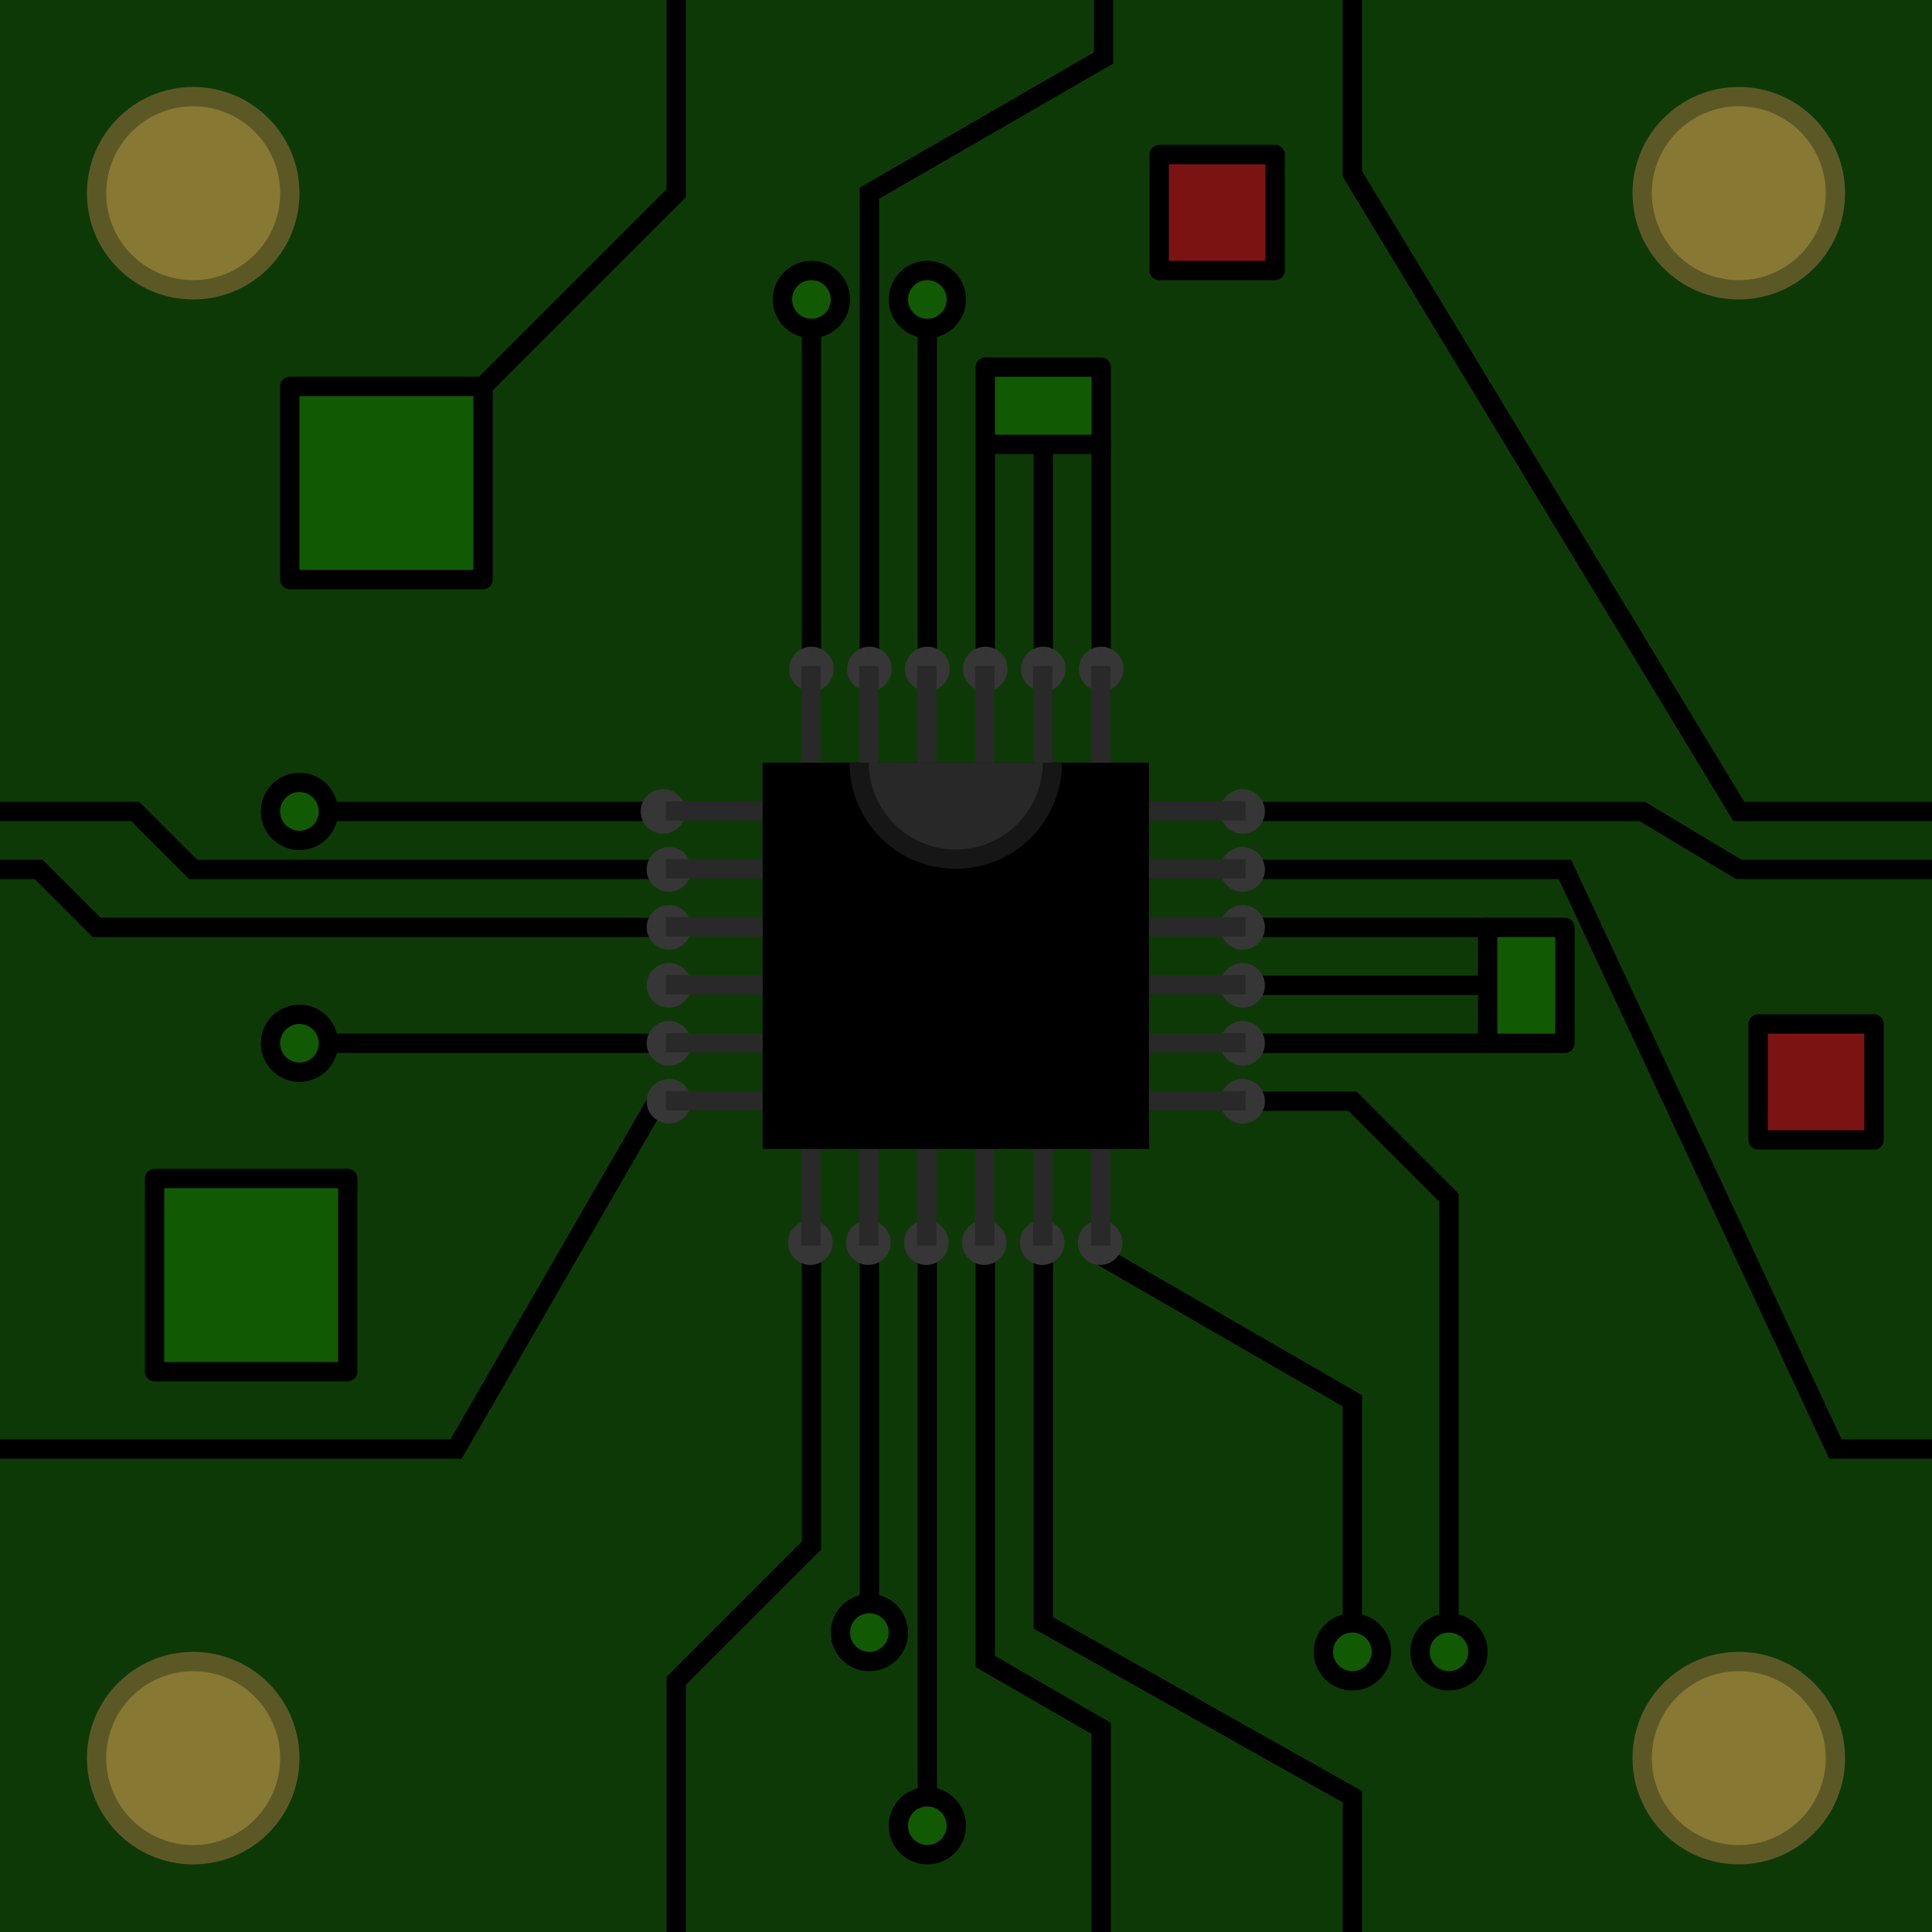
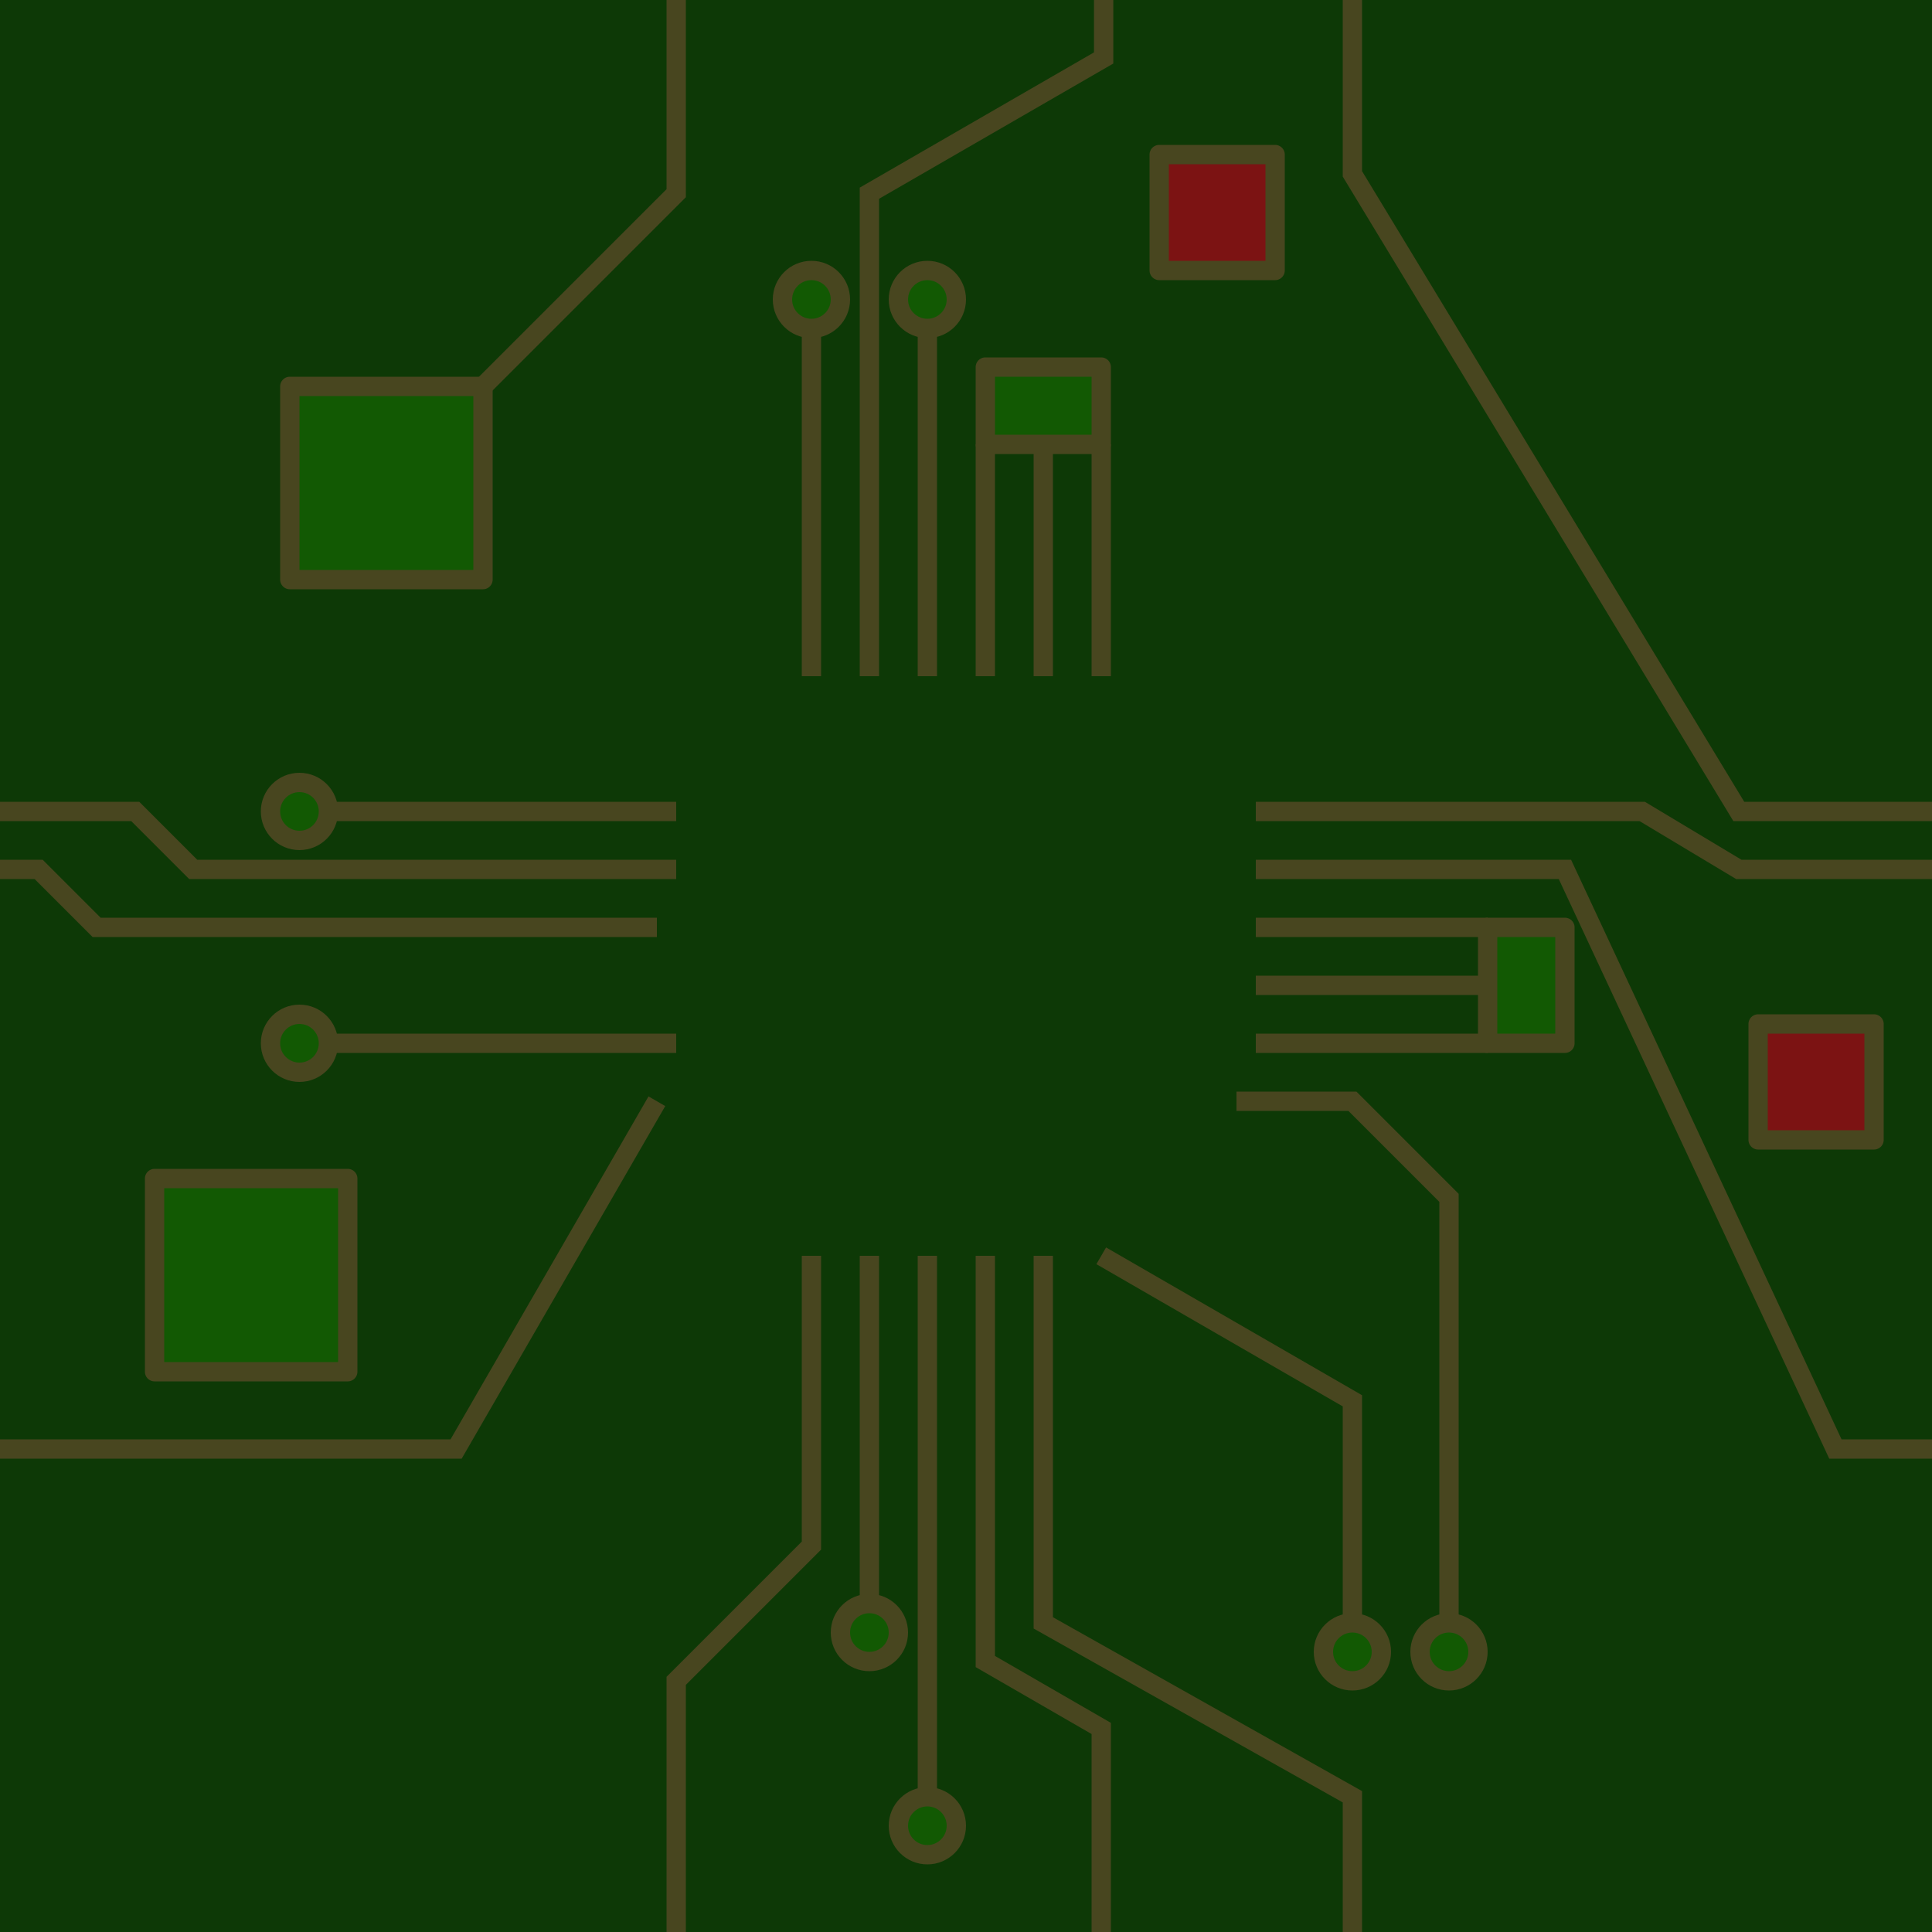
<svg xmlns="http://www.w3.org/2000/svg" width="100" height="100" viewBox="1 1 100 100" version="1.1" id="svg8">
  <defs id="defs2" />
-   <g id="layer2">
+   <g id="layer2" style="display:inline">
    <rect style="fill:#0d3906;fill-opacity:1;stroke:none;stroke-width:5;stroke-linejoin:bevel;stroke-miterlimit:4;stroke-dasharray:none;stroke-opacity:1" id="rect819" width="100" height="100" x="1" y="1" />
-     <rect style="fill:#125903;fill-opacity:1;stroke:#000000;stroke-width:1;stroke-linejoin:round;stroke-miterlimit:4;stroke-dasharray:none;stroke-opacity:1" id="rect2049" width="10" height="10" x="16" y="21" />
  </g>
-   <g id="layer4">
-     <path style="fill:none;stroke:#000000;stroke-width:1px;stroke-linecap:butt;stroke-linejoin:miter;stroke-opacity:1" d="m 66,43 h 20 l 5,3 h 10" id="path1289" />
-     <path style="fill:none;stroke:#000000;stroke-width:1px;stroke-linecap:butt;stroke-linejoin:miter;stroke-opacity:1" d="M 101,43 H 91 L 71,10 V 1" id="path1339" />
-     <path style="fill:none;stroke:#000000;stroke-width:1px;stroke-linecap:butt;stroke-linejoin:miter;stroke-opacity:1" d="m 52,66 v 21 l 6,3.464 V 101" id="path1343" />
-     <path style="fill:none;stroke:#000000;stroke-width:1px;stroke-linecap:butt;stroke-linejoin:miter;stroke-opacity:1" d="m 55,66 v 19 l 16,9 v 7" id="path1345" />
-     <path style="fill:none;stroke:#000000;stroke-width:1px;stroke-linecap:butt;stroke-linejoin:miter;stroke-opacity:1" d="M 35,58 24.608,76 H 1" id="path1347" />
-     <path style="fill:none;stroke:#000000;stroke-width:1px;stroke-linecap:butt;stroke-linejoin:miter;stroke-opacity:1" d="m 58,66 13,7.506 V 86 86" id="path1349" />
-     <path style="fill:none;stroke:#000000;stroke-width:1px;stroke-linecap:butt;stroke-linejoin:miter;stroke-opacity:1" d="m 43,66 v 15 l -7,7 v 13" id="path1351" />
-     <path style="fill:none;stroke:#000000;stroke-width:1px;stroke-linecap:butt;stroke-linejoin:miter;stroke-opacity:1" d="M 43,36 V 17" id="path1353" />
-     <path style="fill:none;stroke:#000000;stroke-width:1px;stroke-linecap:butt;stroke-linejoin:miter;stroke-opacity:1" d="M 49,36 V 17" id="path1355" />
-     <path style="fill:none;stroke:#000000;stroke-width:1px;stroke-linecap:butt;stroke-linejoin:miter;stroke-opacity:1" d="M 46,36 V 11 L 58.124,4 V 1" id="path1357" />
-     <circle style="fill:#125903;fill-opacity:1;stroke:#000000;stroke-width:1;stroke-linejoin:bevel;stroke-miterlimit:4;stroke-dasharray:none;stroke-opacity:1" id="path1359" cx="43" cy="16.5" r="1.5" />
-     <circle style="fill:#125903;fill-opacity:1;stroke:#000000;stroke-width:1;stroke-linejoin:bevel;stroke-miterlimit:4;stroke-dasharray:none;stroke-opacity:1" id="path1359-3" cx="49" cy="16.5" r="1.5" />
-     <circle style="fill:#125903;fill-opacity:1;stroke:#000000;stroke-width:1;stroke-linejoin:bevel;stroke-miterlimit:4;stroke-dasharray:none;stroke-opacity:1" id="path1359-7" cx="71" cy="86.5" r="1.5" />
-     <g id="g1420" transform="rotate(-90,27.5,48.5)">
-       <path id="path1353-3" d="M 33,57 V 38" style="fill:none;stroke:#000000;stroke-width:1px;stroke-linecap:butt;stroke-linejoin:miter;stroke-opacity:1" />
-       <circle r="1.5" cy="37.5" cx="33" id="path1359-2" style="fill:#125903;fill-opacity:1;stroke:#000000;stroke-width:1;stroke-linejoin:bevel;stroke-miterlimit:4;stroke-dasharray:none;stroke-opacity:1" />
+   <g id="layer4" style="display:inline">
+     <path style="fill:none;stroke:#48461f;stroke-width:1px;stroke-linecap:butt;stroke-linejoin:miter;stroke-opacity:1" d="m 66,43 h 20 l 5,3 h 10" id="path1289" />
+     <path style="fill:none;stroke:#48461f;stroke-width:1px;stroke-linecap:butt;stroke-linejoin:miter;stroke-opacity:1" d="M 101,43 H 91 L 71,10 V 1" id="path1339" />
+     <path style="fill:none;stroke:#48461f;stroke-width:1px;stroke-linecap:butt;stroke-linejoin:miter;stroke-opacity:1" d="m 52,66 v 21 l 6,3.464 V 101" id="path1343" />
+     <path style="fill:none;stroke:#48461f;stroke-width:1px;stroke-linecap:butt;stroke-linejoin:miter;stroke-opacity:1" d="m 55,66 v 19 l 16,9 v 7" id="path1345" />
+     <path style="fill:none;stroke:#48461f;stroke-width:1px;stroke-linecap:butt;stroke-linejoin:miter;stroke-opacity:1" d="M 35,58 24.608,76 H 1" id="path1347" />
+     <path style="fill:none;stroke:#48461f;stroke-width:1px;stroke-linecap:butt;stroke-linejoin:miter;stroke-opacity:1" d="m 58,66 13,7.506 V 86 86" id="path1349" />
+     <path style="fill:none;stroke:#48461f;stroke-width:1px;stroke-linecap:butt;stroke-linejoin:miter;stroke-opacity:1" d="m 43,66 v 15 l -7,7 v 13" id="path1351" />
+     <path style="fill:none;stroke:#48461f;stroke-width:1px;stroke-linecap:butt;stroke-linejoin:miter;stroke-opacity:1" d="M 43,36 V 17" id="path1353" />
+     <path style="fill:none;stroke:#48461f;stroke-width:1px;stroke-linecap:butt;stroke-linejoin:miter;stroke-opacity:1" d="M 49,36 V 17" id="path1355" />
+     <path style="fill:none;stroke:#48461f;stroke-width:1px;stroke-linecap:butt;stroke-linejoin:miter;stroke-opacity:1" d="M 46,36 V 11 L 58.124,4 V 1" id="path1357" />
+     <circle style="fill:#125903;fill-opacity:1;stroke:#48461f;stroke-width:1;stroke-linejoin:bevel;stroke-miterlimit:4;stroke-dasharray:none;stroke-opacity:1" id="path1359" cx="43" cy="16.5" r="1.5" />
+     <circle style="fill:#125903;fill-opacity:1;stroke:#48461f;stroke-width:1;stroke-linejoin:bevel;stroke-miterlimit:4;stroke-dasharray:none;stroke-opacity:1" id="path1359-3" cx="49" cy="16.5" r="1.5" />
+     <circle style="fill:#125903;fill-opacity:1;stroke:#48461f;stroke-width:1;stroke-linejoin:bevel;stroke-miterlimit:4;stroke-dasharray:none;stroke-opacity:1" id="path1359-7" cx="71" cy="86.5" r="1.5" />
+     <g id="g1420" transform="rotate(-90,27.5,48.5)" style="stroke:#48461f;stroke-opacity:1">
+       <path id="path1353-3" d="M 33,57 V 38" style="fill:none;stroke:#48461f;stroke-width:1px;stroke-linecap:butt;stroke-linejoin:miter;stroke-opacity:1" />
+       <circle r="1.5" cy="37.5" cx="33" id="path1359-2" style="fill:#125903;fill-opacity:1;stroke:#48461f;stroke-width:1;stroke-linejoin:bevel;stroke-miterlimit:4;stroke-dasharray:none;stroke-opacity:1" />
    </g>
-     <g id="g1432" transform="rotate(-90,26.5,50.5)">
-       <path id="path1353-0" d="M 22,60 V 41" style="fill:none;stroke:#000000;stroke-width:1px;stroke-linecap:butt;stroke-linejoin:miter;stroke-opacity:1" />
-       <circle r="1.5" cy="40.5" cx="22" id="path1359-8" style="fill:#125903;fill-opacity:1;stroke:#000000;stroke-width:1;stroke-linejoin:bevel;stroke-miterlimit:4;stroke-dasharray:none;stroke-opacity:1" />
+     <g id="g1432" transform="rotate(-90,26.5,50.5)" style="stroke:#48461f;stroke-opacity:1">
+       <path id="path1353-0" d="M 22,60 V 41" style="fill:none;stroke:#48461f;stroke-width:1px;stroke-linecap:butt;stroke-linejoin:miter;stroke-opacity:1" />
+       <circle r="1.5" cy="40.5" cx="22" id="path1359-8" style="fill:#125903;fill-opacity:1;stroke:#48461f;stroke-width:1;stroke-linejoin:bevel;stroke-miterlimit:4;stroke-dasharray:none;stroke-opacity:1" />
    </g>
-     <path style="fill:none;stroke:#000000;stroke-width:1px;stroke-linecap:butt;stroke-linejoin:miter;stroke-opacity:1" d="m 65,58 h 6 l 5,5 v 23" id="path1434" />
-     <circle style="fill:#125903;fill-opacity:1;stroke:#000000;stroke-width:1;stroke-linejoin:bevel;stroke-miterlimit:4;stroke-dasharray:none;stroke-opacity:1" id="path1359-7-0" cx="76" cy="86.5" r="1.5" />
-     <path style="fill:none;stroke:#000000;stroke-width:1px;stroke-linecap:butt;stroke-linejoin:miter;stroke-opacity:1" d="M 36,46 H 11 L 8,43 H 1" id="path2037" />
-     <path style="fill:none;stroke:#000000;stroke-width:1px;stroke-linecap:butt;stroke-linejoin:miter;stroke-opacity:1" d="M 35,49 H 6 L 3,46 H 1" id="path2039" />
-     <path style="fill:none;stroke:#000000;stroke-width:1px;stroke-linecap:butt;stroke-linejoin:miter;stroke-opacity:1" d="m 52,36 c 0,-2 0,-12 0,-12" id="path2041" />
-     <path style="fill:none;stroke:#000000;stroke-width:1px;stroke-linecap:butt;stroke-linejoin:miter;stroke-opacity:1" d="M 55,36 V 24" id="path2043" />
-     <path style="fill:none;stroke:#000000;stroke-width:1px;stroke-linecap:butt;stroke-linejoin:miter;stroke-opacity:1" d="M 58,36 V 24" id="path2045" />
-     <rect style="fill:#125903;fill-opacity:1;stroke:#000000;stroke-width:1;stroke-linejoin:round;stroke-miterlimit:4;stroke-dasharray:none;stroke-opacity:1" id="rect2047" width="6" height="4" x="52" y="20" />
-     <g id="g2230" transform="rotate(90,90.5,21.5)">
-       <path id="path2041-3" d="m 118,46 c 0,-2 0,-12 0,-12" style="fill:none;stroke:#000000;stroke-width:1px;stroke-linecap:butt;stroke-linejoin:miter;stroke-opacity:1" />
-       <path id="path2043-1" d="M 121,46 V 34" style="fill:none;stroke:#000000;stroke-width:1px;stroke-linecap:butt;stroke-linejoin:miter;stroke-opacity:1" />
-       <path id="path2045-7" d="M 124,46 V 34" style="fill:none;stroke:#000000;stroke-width:1px;stroke-linecap:butt;stroke-linejoin:miter;stroke-opacity:1" />
-       <rect y="30" x="118" height="4" width="6" id="rect2047-5" style="fill:#125903;fill-opacity:1;stroke:#000000;stroke-width:1;stroke-linejoin:round;stroke-miterlimit:4;stroke-dasharray:none;stroke-opacity:1" />
+     <path style="fill:none;stroke:#48461f;stroke-width:1px;stroke-linecap:butt;stroke-linejoin:miter;stroke-opacity:1" d="m 65,58 h 6 l 5,5 v 23" id="path1434" />
+     <circle style="fill:#125903;fill-opacity:1;stroke:#48461f;stroke-width:1;stroke-linejoin:bevel;stroke-miterlimit:4;stroke-dasharray:none;stroke-opacity:1" id="path1359-7-0" cx="76" cy="86.5" r="1.5" />
+     <path style="fill:none;stroke:#48461f;stroke-width:1px;stroke-linecap:butt;stroke-linejoin:miter;stroke-opacity:1" d="M 36,46 H 11 L 8,43 H 1" id="path2037" />
+     <path style="fill:none;stroke:#48461f;stroke-width:1px;stroke-linecap:butt;stroke-linejoin:miter;stroke-opacity:1" d="M 35,49 H 6 L 3,46 H 1" id="path2039" />
+     <path style="fill:none;stroke:#48461f;stroke-width:1px;stroke-linecap:butt;stroke-linejoin:miter;stroke-opacity:1" d="m 52,36 c 0,-2 0,-12 0,-12" id="path2041" />
+     <path style="fill:none;stroke:#48461f;stroke-width:1px;stroke-linecap:butt;stroke-linejoin:miter;stroke-opacity:1" d="M 55,36 V 24" id="path2043" />
+     <path style="fill:none;stroke:#48461f;stroke-width:1px;stroke-linecap:butt;stroke-linejoin:miter;stroke-opacity:1" d="M 58,36 V 24" id="path2045" />
+     <rect style="fill:#125903;fill-opacity:1;stroke:#48461f;stroke-width:1;stroke-linejoin:round;stroke-miterlimit:4;stroke-dasharray:none;stroke-opacity:1" id="rect2047" width="6" height="4" x="52" y="20" />
+     <g id="g2230" transform="rotate(90,90.5,21.5)" style="stroke:#48461f;stroke-opacity:1">
+       <path id="path2041-3" d="m 118,46 c 0,-2 0,-12 0,-12" style="fill:none;stroke:#48461f;stroke-width:1px;stroke-linecap:butt;stroke-linejoin:miter;stroke-opacity:1" />
+       <path id="path2043-1" d="M 121,46 V 34" style="fill:none;stroke:#48461f;stroke-width:1px;stroke-linecap:butt;stroke-linejoin:miter;stroke-opacity:1" />
+       <path id="path2045-7" d="M 124,46 V 34" style="fill:none;stroke:#48461f;stroke-width:1px;stroke-linecap:butt;stroke-linejoin:miter;stroke-opacity:1" />
+       <rect y="30" x="118" height="4" width="6" id="rect2047-5" style="fill:#125903;fill-opacity:1;stroke:#48461f;stroke-width:1;stroke-linejoin:round;stroke-miterlimit:4;stroke-dasharray:none;stroke-opacity:1" />
    </g>
-     <path style="fill:none;stroke:#000000;stroke-width:1px;stroke-linecap:butt;stroke-linejoin:miter;stroke-opacity:1" d="m 66,46 h 16 l 14,30 h 5" id="path2334" />
-     <rect style="fill:#125903;fill-opacity:1;stroke:#000000;stroke-width:1;stroke-linejoin:round;stroke-miterlimit:4;stroke-dasharray:none;stroke-opacity:1" id="rect2049-3" width="10" height="10" x="9" y="62" />
+     <path style="fill:none;stroke:#48461f;stroke-width:1px;stroke-linecap:butt;stroke-linejoin:miter;stroke-opacity:1" d="m 66,46 h 16 l 14,30 h 5" id="path2334" />
+     <rect style="fill:#125903;fill-opacity:1;stroke:#48461f;stroke-width:1;stroke-linejoin:round;stroke-miterlimit:4;stroke-dasharray:none;stroke-opacity:1" id="rect2049-3" width="10" height="10" x="9" y="62" />
+     <rect style="display:inline;fill:#125903;fill-opacity:1;stroke:#48461f;stroke-width:1;stroke-linejoin:round;stroke-miterlimit:4;stroke-dasharray:none;stroke-opacity:1" id="rect2049" width="10" height="10" x="16" y="21" />
+     <g style="display:inline;stroke:#48461f;stroke-opacity:1" transform="matrix(1,0,0,-1,-96,144)" id="g2092-0">
+       <path id="path1353-36-9" d="M 142,78 V 59" style="fill:none;stroke:#48461f;stroke-width:1px;stroke-linecap:butt;stroke-linejoin:miter;stroke-opacity:1" />
+       <circle r="1.5" cy="58.5" cx="142" id="path1359-4-7" style="fill:#125903;fill-opacity:1;stroke:#48461f;stroke-width:1;stroke-linejoin:bevel;stroke-miterlimit:4;stroke-dasharray:none;stroke-opacity:1" />
+     </g>
+     <g style="display:inline;stroke:#48461f;stroke-opacity:1" transform="matrix(1,0,0,-1,-93,154)" id="g2092-0-1">
+       <path id="path1353-36-9-9" d="M 142,88 V 59" style="fill:none;stroke:#48461f;stroke-width:1px;stroke-linecap:butt;stroke-linejoin:miter;stroke-opacity:1" />
+       <circle r="1.5" cy="58.5" cx="142" id="path1359-4-7-6" style="fill:#125903;fill-opacity:1;stroke:#48461f;stroke-width:1;stroke-linejoin:bevel;stroke-miterlimit:4;stroke-dasharray:none;stroke-opacity:1" />
+     </g>
+     <rect style="display:inline;fill:#7c1313;fill-opacity:1;stroke:#48461f;stroke-width:1;stroke-linejoin:round;stroke-miterlimit:4;stroke-dasharray:none;stroke-opacity:1" id="rect2351" width="6" height="6" x="92" y="54" />
+     <rect style="display:inline;fill:#7c1313;fill-opacity:1;stroke:#48461f;stroke-width:1;stroke-linejoin:round;stroke-miterlimit:4;stroke-dasharray:none;stroke-opacity:1" id="rect2351-9" width="6" height="6" x="61" y="9" />
+     <path style="display:inline;fill:none;stroke:#48461f;stroke-width:1px;stroke-linecap:butt;stroke-linejoin:miter;stroke-opacity:1" d="m 26,21 5,-5 5,-5 V 1" id="path2368" />
  </g>
-   <g id="layer1" transform="translate(0,-270.5417)">
-     <g transform="matrix(1,0,0,-1,-96,414.5417)" id="g2092-0">
-       <path id="path1353-36-9" d="M 142,78 V 59" style="fill:none;stroke:#000000;stroke-width:1px;stroke-linecap:butt;stroke-linejoin:miter;stroke-opacity:1" />
-       <circle r="1.5" cy="58.5" cx="142" id="path1359-4-7" style="fill:#125903;fill-opacity:1;stroke:#000000;stroke-width:1;stroke-linejoin:bevel;stroke-miterlimit:4;stroke-dasharray:none;stroke-opacity:1" />
-     </g>
-     <g transform="matrix(1,0,0,-1,-93,424.5417)" id="g2092-0-1">
-       <path id="path1353-36-9-9" d="M 142,88 V 59" style="fill:none;stroke:#000000;stroke-width:1px;stroke-linecap:butt;stroke-linejoin:miter;stroke-opacity:1" />
-       <circle r="1.5" cy="58.5" cx="142" id="path1359-4-7-6" style="fill:#125903;fill-opacity:1;stroke:#000000;stroke-width:1;stroke-linejoin:bevel;stroke-miterlimit:4;stroke-dasharray:none;stroke-opacity:1" />
-     </g>
+   <g id="layer1" transform="translate(0,-270.5417)" style="display:none">
    <rect style="fill:#000000;fill-opacity:1;stroke:none;stroke-width:5;stroke-linejoin:bevel;stroke-miterlimit:4;stroke-dasharray:none;stroke-opacity:1" id="rect821" width="20" height="20" x="40.472" y="311.014" />
    <path style="fill:#282828;fill-opacity:1;stroke:#161616;stroke-width:1;stroke-linejoin:bevel;stroke-miterlimit:4;stroke-dasharray:none;stroke-opacity:1" id="path844" d="m 55.472,311.014 a 5,5 0 0 1 -2.501,4.33 5,5 0 0 1 -5.001,-0.001 5,5 0 0 1 -2.499,-4.331" />
    <g id="g1248" transform="rotate(90,53.49999,335.514)">
      <path transform="scale(-1,1)" d="m -55,331.056 a 1.155,1.155 0 0 1 1.167,-1.141 1.155,1.155 0 0 1 1.142,1.167 1.155,1.155 0 0 1 -1.167,1.142 1.155,1.155 0 0 1 -1.143,-1.166 l 1.155,0.011 z" id="path1012-85-4" style="fill:#363636;fill-opacity:1;stroke:none;stroke-width:0.77;stroke-linejoin:bevel;stroke-miterlimit:4;stroke-dasharray:none;stroke-opacity:1" />
      <path transform="scale(-1,1)" d="m -55,334.056 a 1.155,1.155 0 0 1 1.167,-1.141 1.155,1.155 0 0 1 1.142,1.167 1.155,1.155 0 0 1 -1.167,1.142 1.155,1.155 0 0 1 -1.143,-1.166 l 1.155,0.011 z" id="path1012-4-4-7" style="fill:#363636;fill-opacity:1;stroke:none;stroke-width:0.77;stroke-linejoin:bevel;stroke-miterlimit:4;stroke-dasharray:none;stroke-opacity:1" />
      <rect transform="scale(-1,1)" y="333.542" x="-54" height="1" width="5" id="rect848-7-2-20" style="fill:#292929;fill-opacity:1;stroke:none;stroke-width:1;stroke-linejoin:bevel;stroke-miterlimit:4;stroke-dasharray:none;stroke-opacity:1" />
      <path transform="scale(-1,1)" d="m -55,337.056 a 1.155,1.155 0 0 1 1.167,-1.141 1.155,1.155 0 0 1 1.142,1.167 1.155,1.155 0 0 1 -1.167,1.142 1.155,1.155 0 0 1 -1.143,-1.166 l 1.155,0.011 z" id="path1012-9-0-7" style="fill:#363636;fill-opacity:1;stroke:none;stroke-width:0.77;stroke-linejoin:bevel;stroke-miterlimit:4;stroke-dasharray:none;stroke-opacity:1" />
      <path transform="scale(-1,1)" d="m -55,340.056 a 1.155,1.155 0 0 1 1.167,-1.141 1.155,1.155 0 0 1 1.142,1.167 1.155,1.155 0 0 1 -1.167,1.142 1.155,1.155 0 0 1 -1.143,-1.166 l 1.155,0.011 z" id="path1012-4-2-3-4" style="fill:#363636;fill-opacity:1;stroke:none;stroke-width:0.77;stroke-linejoin:bevel;stroke-miterlimit:4;stroke-dasharray:none;stroke-opacity:1" />
      <rect transform="scale(-1,1)" y="339.542" x="-54" height="1" width="5" id="rect848-7-8-1-3" style="fill:#292929;fill-opacity:1;stroke:none;stroke-width:1;stroke-linejoin:bevel;stroke-miterlimit:4;stroke-dasharray:none;stroke-opacity:1" />
      <rect transform="scale(-1,1)" y="336.542" x="-54" height="1" width="5" id="rect848-79-8-5" style="fill:#292929;fill-opacity:1;stroke:none;stroke-width:1;stroke-linejoin:bevel;stroke-miterlimit:4;stroke-dasharray:none;stroke-opacity:1" />
      <path transform="scale(-1,1)" d="m -55,343.056 a 1.155,1.155 0 0 1 1.167,-1.141 1.155,1.155 0 0 1 1.142,1.167 1.155,1.155 0 0 1 -1.167,1.142 1.155,1.155 0 0 1 -1.143,-1.166 l 1.155,0.011 z" id="path1012-8-0-8" style="fill:#363636;fill-opacity:1;stroke:none;stroke-width:0.77;stroke-linejoin:bevel;stroke-miterlimit:4;stroke-dasharray:none;stroke-opacity:1" />
      <path transform="scale(-1,1)" d="m -55,346.056 a 1.155,1.155 0 0 1 1.167,-1.141 1.155,1.155 0 0 1 1.142,1.167 1.155,1.155 0 0 1 -1.167,1.142 1.155,1.155 0 0 1 -1.143,-1.166 l 1.155,0.011 z" id="path1012-4-7-0-4" style="fill:#363636;fill-opacity:1;stroke:none;stroke-width:0.77;stroke-linejoin:bevel;stroke-miterlimit:4;stroke-dasharray:none;stroke-opacity:1" />
      <rect transform="scale(-1,1)" y="345.542" x="-54" height="1" width="5" id="rect848-7-3-3-7" style="fill:#292929;fill-opacity:1;stroke:none;stroke-width:1;stroke-linejoin:bevel;stroke-miterlimit:4;stroke-dasharray:none;stroke-opacity:1" />
      <rect transform="scale(-1,1)" y="342.542" x="-54" height="1" width="5" id="rect848-2-3-0" style="fill:#292929;fill-opacity:1;stroke:none;stroke-width:1;stroke-linejoin:bevel;stroke-miterlimit:4;stroke-dasharray:none;stroke-opacity:1" />
      <rect transform="scale(-1,1)" y="330.542" x="-54" height="1" width="5" id="rect848-8-9" style="fill:#292929;fill-opacity:1;stroke:none;stroke-width:1;stroke-linejoin:bevel;stroke-miterlimit:4;stroke-dasharray:none;stroke-opacity:1" />
    </g>
    <circle style="fill:#877933;fill-opacity:1;stroke:#5c5826;stroke-width:1;stroke-linejoin:bevel;stroke-miterlimit:4;stroke-dasharray:none;stroke-opacity:1" id="path1254" cx="11" cy="281.542" r="5" />
    <circle style="fill:#877933;fill-opacity:1;stroke:#5c5826;stroke-width:1;stroke-linejoin:bevel;stroke-miterlimit:4;stroke-dasharray:none;stroke-opacity:1" id="path1254-3" cx="11" cy="362.542" r="5" />
    <circle style="fill:#877933;fill-opacity:1;stroke:#5c5826;stroke-width:1;stroke-linejoin:bevel;stroke-miterlimit:4;stroke-dasharray:none;stroke-opacity:1" id="path1254-8" cx="91" cy="281.542" r="5" />
    <circle style="fill:#877933;fill-opacity:1;stroke:#5c5826;stroke-width:1;stroke-linejoin:bevel;stroke-miterlimit:4;stroke-dasharray:none;stroke-opacity:1" id="path1254-3-6" cx="91" cy="362.542" r="5" />
    <path style="fill:#363636;fill-opacity:1;stroke:none;stroke-width:0.77;stroke-linejoin:bevel;stroke-miterlimit:4;stroke-dasharray:none;stroke-opacity:1" id="path1012" d="m 34.163,313.528 a 1.155,1.155 0 0 1 1.167,-1.141 1.155,1.155 0 0 1 1.142,1.167 1.155,1.155 0 0 1 -1.167,1.142 1.155,1.155 0 0 1 -1.143,-1.166 l 1.155,0.011 z" />
    <rect style="fill:#292929;fill-opacity:1;stroke:none;stroke-width:1;stroke-linejoin:bevel;stroke-miterlimit:4;stroke-dasharray:none;stroke-opacity:1" id="rect848" width="5" height="1" x="35.472" y="313.014" />
-     <rect style="fill:#7c1313;fill-opacity:1;stroke:#000000;stroke-width:1;stroke-linejoin:round;stroke-miterlimit:4;stroke-dasharray:none;stroke-opacity:1" id="rect2351" width="6" height="6" x="92" y="324.542" />
-     <rect style="fill:#7c1313;fill-opacity:1;stroke:#000000;stroke-width:1;stroke-linejoin:round;stroke-miterlimit:4;stroke-dasharray:none;stroke-opacity:1" id="rect2351-9" width="6" height="6" x="61" y="279.542" />
-     <path style="fill:none;stroke:#000000;stroke-width:1px;stroke-linecap:butt;stroke-linejoin:miter;stroke-opacity:1" d="m 26,291.542 5,-5 5,-5 v -10" id="path2368" />
-   </g>
-   <g id="layer3">
-     <path style="fill:#363636;fill-opacity:1;stroke:none;stroke-width:0.77;stroke-linejoin:bevel;stroke-miterlimit:4;stroke-dasharray:none;stroke-opacity:1" id="path1012-4" d="m 34.472,45.987 a 1.155,1.155 0 0 1 1.167,-1.141 1.155,1.155 0 0 1 1.142,1.167 1.155,1.155 0 0 1 -1.167,1.142 1.155,1.155 0 0 1 -1.143,-1.166 L 35.627,46 Z" />
-     <rect style="fill:#292929;fill-opacity:1;stroke:none;stroke-width:1;stroke-linejoin:bevel;stroke-miterlimit:4;stroke-dasharray:none;stroke-opacity:1" id="rect848-7" width="5" height="1" x="35.472" y="45.472" />
-     <path style="fill:#363636;fill-opacity:1;stroke:none;stroke-width:0.77;stroke-linejoin:bevel;stroke-miterlimit:4;stroke-dasharray:none;stroke-opacity:1" id="path1012-9" d="m 34.472,48.987 a 1.155,1.155 0 0 1 1.167,-1.141 1.155,1.155 0 0 1 1.142,1.167 1.155,1.155 0 0 1 -1.167,1.142 1.155,1.155 0 0 1 -1.143,-1.166 L 35.627,49 Z" />
-     <path style="fill:#363636;fill-opacity:1;stroke:none;stroke-width:0.77;stroke-linejoin:bevel;stroke-miterlimit:4;stroke-dasharray:none;stroke-opacity:1" id="path1012-4-2" d="m 34.472,51.987 a 1.155,1.155 0 0 1 1.167,-1.141 1.155,1.155 0 0 1 1.142,1.167 1.155,1.155 0 0 1 -1.167,1.142 1.155,1.155 0 0 1 -1.143,-1.166 l 1.155,0.012 z" />
-     <rect style="fill:#292929;fill-opacity:1;stroke:none;stroke-width:1;stroke-linejoin:bevel;stroke-miterlimit:4;stroke-dasharray:none;stroke-opacity:1" id="rect848-7-8" width="5" height="1" x="35.472" y="51.472" />
-     <rect style="fill:#292929;fill-opacity:1;stroke:none;stroke-width:1;stroke-linejoin:bevel;stroke-miterlimit:4;stroke-dasharray:none;stroke-opacity:1" id="rect848-79" width="5" height="1" x="35.472" y="48.472" />
-     <path style="fill:#363636;fill-opacity:1;stroke:none;stroke-width:0.77;stroke-linejoin:bevel;stroke-miterlimit:4;stroke-dasharray:none;stroke-opacity:1" id="path1012-8" d="m 34.472,54.987 a 1.155,1.155 0 0 1 1.167,-1.141 1.155,1.155 0 0 1 1.142,1.167 1.155,1.155 0 0 1 -1.167,1.142 1.155,1.155 0 0 1 -1.143,-1.166 L 35.627,55 Z" />
-     <path style="fill:#363636;fill-opacity:1;stroke:none;stroke-width:0.77;stroke-linejoin:bevel;stroke-miterlimit:4;stroke-dasharray:none;stroke-opacity:1" id="path1012-4-7" d="m 34.472,57.987 a 1.155,1.155 0 0 1 1.167,-1.141 1.155,1.155 0 0 1 1.142,1.167 1.155,1.155 0 0 1 -1.167,1.142 1.155,1.155 0 0 1 -1.143,-1.166 l 1.155,0.012 z" />
-     <rect style="fill:#292929;fill-opacity:1;stroke:none;stroke-width:1;stroke-linejoin:bevel;stroke-miterlimit:4;stroke-dasharray:none;stroke-opacity:1" id="rect848-7-3" width="5" height="1" x="35.472" y="57.472" />
-     <rect style="fill:#292929;fill-opacity:1;stroke:none;stroke-width:1;stroke-linejoin:bevel;stroke-miterlimit:4;stroke-dasharray:none;stroke-opacity:1" id="rect848-2" width="5" height="1" x="35.472" y="54.472" />
-     <path style="fill:#363636;fill-opacity:1;stroke:none;stroke-width:0.77;stroke-linejoin:bevel;stroke-miterlimit:4;stroke-dasharray:none;stroke-opacity:1" id="path1012-85" d="m -66.472,42.987 a 1.155,1.155 0 0 1 1.167,-1.141 1.155,1.155 0 0 1 1.142,1.167 1.155,1.155 0 0 1 -1.167,1.142 1.155,1.155 0 0 1 -1.143,-1.166 L -65.318,43 Z" transform="scale(-1,1)" />
-     <path style="fill:#363636;fill-opacity:1;stroke:none;stroke-width:0.77;stroke-linejoin:bevel;stroke-miterlimit:4;stroke-dasharray:none;stroke-opacity:1" id="path1012-4-4" d="m -66.472,45.987 a 1.155,1.155 0 0 1 1.167,-1.141 1.155,1.155 0 0 1 1.142,1.167 1.155,1.155 0 0 1 -1.167,1.142 1.155,1.155 0 0 1 -1.143,-1.166 l 1.155,0.012 z" transform="scale(-1,1)" />
-     <rect style="fill:#292929;fill-opacity:1;stroke:none;stroke-width:1;stroke-linejoin:bevel;stroke-miterlimit:4;stroke-dasharray:none;stroke-opacity:1" id="rect848-7-2" width="5" height="1" x="-65.472" y="45.472" transform="scale(-1,1)" />
-     <path style="fill:#363636;fill-opacity:1;stroke:none;stroke-width:0.77;stroke-linejoin:bevel;stroke-miterlimit:4;stroke-dasharray:none;stroke-opacity:1" id="path1012-9-0" d="m -66.472,48.987 a 1.155,1.155 0 0 1 1.167,-1.141 1.155,1.155 0 0 1 1.142,1.167 1.155,1.155 0 0 1 -1.167,1.142 1.155,1.155 0 0 1 -1.143,-1.166 l 1.155,0.012 z" transform="scale(-1,1)" />
-     <path style="fill:#363636;fill-opacity:1;stroke:none;stroke-width:0.77;stroke-linejoin:bevel;stroke-miterlimit:4;stroke-dasharray:none;stroke-opacity:1" id="path1012-4-2-3" d="m -66.472,51.987 a 1.155,1.155 0 0 1 1.167,-1.141 1.155,1.155 0 0 1 1.142,1.167 1.155,1.155 0 0 1 -1.167,1.142 1.155,1.155 0 0 1 -1.143,-1.166 l 1.155,0.012 z" transform="scale(-1,1)" />
-     <rect style="fill:#292929;fill-opacity:1;stroke:none;stroke-width:1;stroke-linejoin:bevel;stroke-miterlimit:4;stroke-dasharray:none;stroke-opacity:1" id="rect848-7-8-1" width="5" height="1" x="-65.472" y="51.472" transform="scale(-1,1)" />
-     <rect style="fill:#292929;fill-opacity:1;stroke:none;stroke-width:1;stroke-linejoin:bevel;stroke-miterlimit:4;stroke-dasharray:none;stroke-opacity:1" id="rect848-79-8" width="5" height="1" x="-65.472" y="48.472" transform="scale(-1,1)" />
-     <path style="fill:#363636;fill-opacity:1;stroke:none;stroke-width:0.77;stroke-linejoin:bevel;stroke-miterlimit:4;stroke-dasharray:none;stroke-opacity:1" id="path1012-8-0" d="m -66.472,54.987 a 1.155,1.155 0 0 1 1.167,-1.141 1.155,1.155 0 0 1 1.142,1.167 1.155,1.155 0 0 1 -1.167,1.142 1.155,1.155 0 0 1 -1.143,-1.166 l 1.155,0.012 z" transform="scale(-1,1)" />
-     <path style="fill:#363636;fill-opacity:1;stroke:none;stroke-width:0.77;stroke-linejoin:bevel;stroke-miterlimit:4;stroke-dasharray:none;stroke-opacity:1" id="path1012-4-7-0" d="m -66.472,57.987 a 1.155,1.155 0 0 1 1.167,-1.141 1.155,1.155 0 0 1 1.142,1.167 1.155,1.155 0 0 1 -1.167,1.142 1.155,1.155 0 0 1 -1.143,-1.166 l 1.155,0.012 z" transform="scale(-1,1)" />
-     <rect style="fill:#292929;fill-opacity:1;stroke:none;stroke-width:1;stroke-linejoin:bevel;stroke-miterlimit:4;stroke-dasharray:none;stroke-opacity:1" id="rect848-7-3-3" width="5" height="1" x="-65.472" y="57.472" transform="scale(-1,1)" />
-     <rect style="fill:#292929;fill-opacity:1;stroke:none;stroke-width:1;stroke-linejoin:bevel;stroke-miterlimit:4;stroke-dasharray:none;stroke-opacity:1" id="rect848-2-3" width="5" height="1" x="-65.472" y="54.472" transform="scale(-1,1)" />
-     <rect style="fill:#292929;fill-opacity:1;stroke:none;stroke-width:1;stroke-linejoin:bevel;stroke-miterlimit:4;stroke-dasharray:none;stroke-opacity:1" id="rect848-8" width="5" height="1" x="-65.472" y="42.472" transform="scale(-1,1)" />
-     <g id="g1206" transform="rotate(-90,53.97237,37.5)">
+     <path style="display:inline;fill:#363636;fill-opacity:1;stroke:none;stroke-width:0.77;stroke-linejoin:bevel;stroke-miterlimit:4;stroke-dasharray:none;stroke-opacity:1" id="path1012-4" d="m 34.472,316.528 a 1.155,1.155 0 0 1 1.167,-1.141 1.155,1.155 0 0 1 1.142,1.167 1.155,1.155 0 0 1 -1.167,1.142 1.155,1.155 0 0 1 -1.143,-1.166 l 1.155,0.011 z" />
+     <rect style="display:inline;fill:#292929;fill-opacity:1;stroke:none;stroke-width:1;stroke-linejoin:bevel;stroke-miterlimit:4;stroke-dasharray:none;stroke-opacity:1" id="rect848-7" width="5" height="1" x="35.472" y="316.014" />
+     <path style="display:inline;fill:#363636;fill-opacity:1;stroke:none;stroke-width:0.77;stroke-linejoin:bevel;stroke-miterlimit:4;stroke-dasharray:none;stroke-opacity:1" id="path1012-9" d="m 34.472,319.528 a 1.155,1.155 0 0 1 1.167,-1.141 1.155,1.155 0 0 1 1.142,1.167 1.155,1.155 0 0 1 -1.167,1.142 1.155,1.155 0 0 1 -1.143,-1.166 l 1.155,0.011 z" />
+     <path style="display:inline;fill:#363636;fill-opacity:1;stroke:none;stroke-width:0.77;stroke-linejoin:bevel;stroke-miterlimit:4;stroke-dasharray:none;stroke-opacity:1" id="path1012-4-2" d="m 34.472,322.528 a 1.155,1.155 0 0 1 1.167,-1.141 1.155,1.155 0 0 1 1.142,1.167 1.155,1.155 0 0 1 -1.167,1.142 1.155,1.155 0 0 1 -1.143,-1.166 l 1.155,0.011 z" />
+     <rect style="display:inline;fill:#292929;fill-opacity:1;stroke:none;stroke-width:1;stroke-linejoin:bevel;stroke-miterlimit:4;stroke-dasharray:none;stroke-opacity:1" id="rect848-7-8" width="5" height="1" x="35.472" y="322.014" />
+     <rect style="display:inline;fill:#292929;fill-opacity:1;stroke:none;stroke-width:1;stroke-linejoin:bevel;stroke-miterlimit:4;stroke-dasharray:none;stroke-opacity:1" id="rect848-79" width="5" height="1" x="35.472" y="319.014" />
+     <path style="display:inline;fill:#363636;fill-opacity:1;stroke:none;stroke-width:0.77;stroke-linejoin:bevel;stroke-miterlimit:4;stroke-dasharray:none;stroke-opacity:1" id="path1012-8" d="m 34.472,325.528 a 1.155,1.155 0 0 1 1.167,-1.141 1.155,1.155 0 0 1 1.142,1.167 1.155,1.155 0 0 1 -1.167,1.142 1.155,1.155 0 0 1 -1.143,-1.166 l 1.155,0.011 z" />
+     <path style="display:inline;fill:#363636;fill-opacity:1;stroke:none;stroke-width:0.77;stroke-linejoin:bevel;stroke-miterlimit:4;stroke-dasharray:none;stroke-opacity:1" id="path1012-4-7" d="m 34.472,328.528 a 1.155,1.155 0 0 1 1.167,-1.141 1.155,1.155 0 0 1 1.142,1.167 1.155,1.155 0 0 1 -1.167,1.142 1.155,1.155 0 0 1 -1.143,-1.166 l 1.155,0.011 z" />
+     <rect style="display:inline;fill:#292929;fill-opacity:1;stroke:none;stroke-width:1;stroke-linejoin:bevel;stroke-miterlimit:4;stroke-dasharray:none;stroke-opacity:1" id="rect848-7-3" width="5" height="1" x="35.472" y="328.014" />
+     <rect style="display:inline;fill:#292929;fill-opacity:1;stroke:none;stroke-width:1;stroke-linejoin:bevel;stroke-miterlimit:4;stroke-dasharray:none;stroke-opacity:1" id="rect848-2" width="5" height="1" x="35.472" y="325.014" />
+     <path style="display:inline;fill:#363636;fill-opacity:1;stroke:none;stroke-width:0.77;stroke-linejoin:bevel;stroke-miterlimit:4;stroke-dasharray:none;stroke-opacity:1" id="path1012-85" d="m -66.472,313.528 a 1.155,1.155 0 0 1 1.167,-1.141 1.155,1.155 0 0 1 1.142,1.167 1.155,1.155 0 0 1 -1.167,1.142 1.155,1.155 0 0 1 -1.143,-1.166 l 1.155,0.011 z" transform="scale(-1,1)" />
+     <path style="display:inline;fill:#363636;fill-opacity:1;stroke:none;stroke-width:0.77;stroke-linejoin:bevel;stroke-miterlimit:4;stroke-dasharray:none;stroke-opacity:1" id="path1012-4-4" d="m -66.472,316.528 a 1.155,1.155 0 0 1 1.167,-1.141 1.155,1.155 0 0 1 1.142,1.167 1.155,1.155 0 0 1 -1.167,1.142 1.155,1.155 0 0 1 -1.143,-1.166 l 1.155,0.011 z" transform="scale(-1,1)" />
+     <rect style="display:inline;fill:#292929;fill-opacity:1;stroke:none;stroke-width:1;stroke-linejoin:bevel;stroke-miterlimit:4;stroke-dasharray:none;stroke-opacity:1" id="rect848-7-2" width="5" height="1" x="-65.472" y="316.014" transform="scale(-1,1)" />
+     <path style="display:inline;fill:#363636;fill-opacity:1;stroke:none;stroke-width:0.77;stroke-linejoin:bevel;stroke-miterlimit:4;stroke-dasharray:none;stroke-opacity:1" id="path1012-9-0" d="m -66.472,319.528 a 1.155,1.155 0 0 1 1.167,-1.141 1.155,1.155 0 0 1 1.142,1.167 1.155,1.155 0 0 1 -1.167,1.142 1.155,1.155 0 0 1 -1.143,-1.166 l 1.155,0.011 z" transform="scale(-1,1)" />
+     <path style="display:inline;fill:#363636;fill-opacity:1;stroke:none;stroke-width:0.77;stroke-linejoin:bevel;stroke-miterlimit:4;stroke-dasharray:none;stroke-opacity:1" id="path1012-4-2-3" d="m -66.472,322.528 a 1.155,1.155 0 0 1 1.167,-1.141 1.155,1.155 0 0 1 1.142,1.167 1.155,1.155 0 0 1 -1.167,1.142 1.155,1.155 0 0 1 -1.143,-1.166 l 1.155,0.011 z" transform="scale(-1,1)" />
+     <rect style="display:inline;fill:#292929;fill-opacity:1;stroke:none;stroke-width:1;stroke-linejoin:bevel;stroke-miterlimit:4;stroke-dasharray:none;stroke-opacity:1" id="rect848-7-8-1" width="5" height="1" x="-65.472" y="322.014" transform="scale(-1,1)" />
+     <rect style="display:inline;fill:#292929;fill-opacity:1;stroke:none;stroke-width:1;stroke-linejoin:bevel;stroke-miterlimit:4;stroke-dasharray:none;stroke-opacity:1" id="rect848-79-8" width="5" height="1" x="-65.472" y="319.014" transform="scale(-1,1)" />
+     <path style="display:inline;fill:#363636;fill-opacity:1;stroke:none;stroke-width:0.77;stroke-linejoin:bevel;stroke-miterlimit:4;stroke-dasharray:none;stroke-opacity:1" id="path1012-8-0" d="m -66.472,325.528 a 1.155,1.155 0 0 1 1.167,-1.141 1.155,1.155 0 0 1 1.142,1.167 1.155,1.155 0 0 1 -1.167,1.142 1.155,1.155 0 0 1 -1.143,-1.166 l 1.155,0.011 z" transform="scale(-1,1)" />
+     <path style="display:inline;fill:#363636;fill-opacity:1;stroke:none;stroke-width:0.77;stroke-linejoin:bevel;stroke-miterlimit:4;stroke-dasharray:none;stroke-opacity:1" id="path1012-4-7-0" d="m -66.472,328.528 a 1.155,1.155 0 0 1 1.167,-1.141 1.155,1.155 0 0 1 1.142,1.167 1.155,1.155 0 0 1 -1.167,1.142 1.155,1.155 0 0 1 -1.143,-1.166 l 1.155,0.011 z" transform="scale(-1,1)" />
+     <rect style="display:inline;fill:#292929;fill-opacity:1;stroke:none;stroke-width:1;stroke-linejoin:bevel;stroke-miterlimit:4;stroke-dasharray:none;stroke-opacity:1" id="rect848-7-3-3" width="5" height="1" x="-65.472" y="328.014" transform="scale(-1,1)" />
+     <rect style="display:inline;fill:#292929;fill-opacity:1;stroke:none;stroke-width:1;stroke-linejoin:bevel;stroke-miterlimit:4;stroke-dasharray:none;stroke-opacity:1" id="rect848-2-3" width="5" height="1" x="-65.472" y="325.014" transform="scale(-1,1)" />
+     <rect style="display:inline;fill:#292929;fill-opacity:1;stroke:none;stroke-width:1;stroke-linejoin:bevel;stroke-miterlimit:4;stroke-dasharray:none;stroke-opacity:1" id="rect848-8" width="5" height="1" x="-65.472" y="313.014" transform="scale(-1,1)" />
+     <g style="display:inline" id="g1206" transform="rotate(-90,189.2432,172.7708)">
      <path transform="scale(-1,1)" d="m -57,26.514 a 1.155,1.155 0 0 1 1.167,-1.141 1.155,1.155 0 0 1 1.142,1.167 1.155,1.155 0 0 1 -1.167,1.142 1.155,1.155 0 0 1 -1.143,-1.166 l 1.155,0.012 z" id="path1012-85-5" style="fill:#363636;fill-opacity:1;stroke:none;stroke-width:0.77;stroke-linejoin:bevel;stroke-miterlimit:4;stroke-dasharray:none;stroke-opacity:1" />
      <path transform="scale(-1,1)" d="m -57,29.514 a 1.155,1.155 0 0 1 1.167,-1.141 1.155,1.155 0 0 1 1.142,1.167 1.155,1.155 0 0 1 -1.167,1.142 1.155,1.155 0 0 1 -1.143,-1.166 l 1.155,0.012 z" id="path1012-4-4-1" style="fill:#363636;fill-opacity:1;stroke:none;stroke-width:0.77;stroke-linejoin:bevel;stroke-miterlimit:4;stroke-dasharray:none;stroke-opacity:1" />
      <rect transform="scale(-1,1)" y="29" x="-56" height="1" width="5" id="rect848-7-2-2" style="fill:#292929;fill-opacity:1;stroke:none;stroke-width:1;stroke-linejoin:bevel;stroke-miterlimit:4;stroke-dasharray:none;stroke-opacity:1" />
      <path transform="scale(-1,1)" d="m -57,32.514 a 1.155,1.155 0 0 1 1.167,-1.141 1.155,1.155 0 0 1 1.142,1.167 1.155,1.155 0 0 1 -1.167,1.142 1.155,1.155 0 0 1 -1.143,-1.166 l 1.155,0.012 z" id="path1012-9-0-2" style="fill:#363636;fill-opacity:1;stroke:none;stroke-width:0.77;stroke-linejoin:bevel;stroke-miterlimit:4;stroke-dasharray:none;stroke-opacity:1" />
      <path transform="scale(-1,1)" d="m -57,35.514 a 1.155,1.155 0 0 1 1.167,-1.141 1.155,1.155 0 0 1 1.142,1.167 1.155,1.155 0 0 1 -1.167,1.142 1.155,1.155 0 0 1 -1.143,-1.166 l 1.155,0.012 z" id="path1012-4-2-3-2" style="fill:#363636;fill-opacity:1;stroke:none;stroke-width:0.77;stroke-linejoin:bevel;stroke-miterlimit:4;stroke-dasharray:none;stroke-opacity:1" />
      <rect transform="scale(-1,1)" y="35" x="-56" height="1" width="5" id="rect848-7-8-1-5" style="fill:#292929;fill-opacity:1;stroke:none;stroke-width:1;stroke-linejoin:bevel;stroke-miterlimit:4;stroke-dasharray:none;stroke-opacity:1" />
      <rect transform="scale(-1,1)" y="32" x="-56" height="1" width="5" id="rect848-79-8-3" style="fill:#292929;fill-opacity:1;stroke:none;stroke-width:1;stroke-linejoin:bevel;stroke-miterlimit:4;stroke-dasharray:none;stroke-opacity:1" />
      <path transform="scale(-1,1)" d="m -57,38.514 a 1.155,1.155 0 0 1 1.167,-1.141 1.155,1.155 0 0 1 1.142,1.167 1.155,1.155 0 0 1 -1.167,1.142 1.155,1.155 0 0 1 -1.143,-1.166 l 1.155,0.012 z" id="path1012-8-0-2" style="fill:#363636;fill-opacity:1;stroke:none;stroke-width:0.77;stroke-linejoin:bevel;stroke-miterlimit:4;stroke-dasharray:none;stroke-opacity:1" />
      <path transform="scale(-1,1)" d="m -57,41.514 a 1.155,1.155 0 0 1 1.167,-1.141 1.155,1.155 0 0 1 1.142,1.167 1.155,1.155 0 0 1 -1.167,1.142 1.155,1.155 0 0 1 -1.143,-1.166 l 1.155,0.012 z" id="path1012-4-7-0-0" style="fill:#363636;fill-opacity:1;stroke:none;stroke-width:0.77;stroke-linejoin:bevel;stroke-miterlimit:4;stroke-dasharray:none;stroke-opacity:1" />
      <rect transform="scale(-1,1)" y="41" x="-56" height="1" width="5" id="rect848-7-3-3-4" style="fill:#292929;fill-opacity:1;stroke:none;stroke-width:1;stroke-linejoin:bevel;stroke-miterlimit:4;stroke-dasharray:none;stroke-opacity:1" />
      <rect transform="scale(-1,1)" y="38" x="-56" height="1" width="5" id="rect848-2-3-1" style="fill:#292929;fill-opacity:1;stroke:none;stroke-width:1;stroke-linejoin:bevel;stroke-miterlimit:4;stroke-dasharray:none;stroke-opacity:1" />
      <rect transform="scale(-1,1)" y="26" x="-56" height="1" width="5" id="rect848-8-2" style="fill:#292929;fill-opacity:1;stroke:none;stroke-width:1;stroke-linejoin:bevel;stroke-miterlimit:4;stroke-dasharray:none;stroke-opacity:1" />
    </g>
  </g>
+   <g id="layer3" style="display:none" />
</svg>
